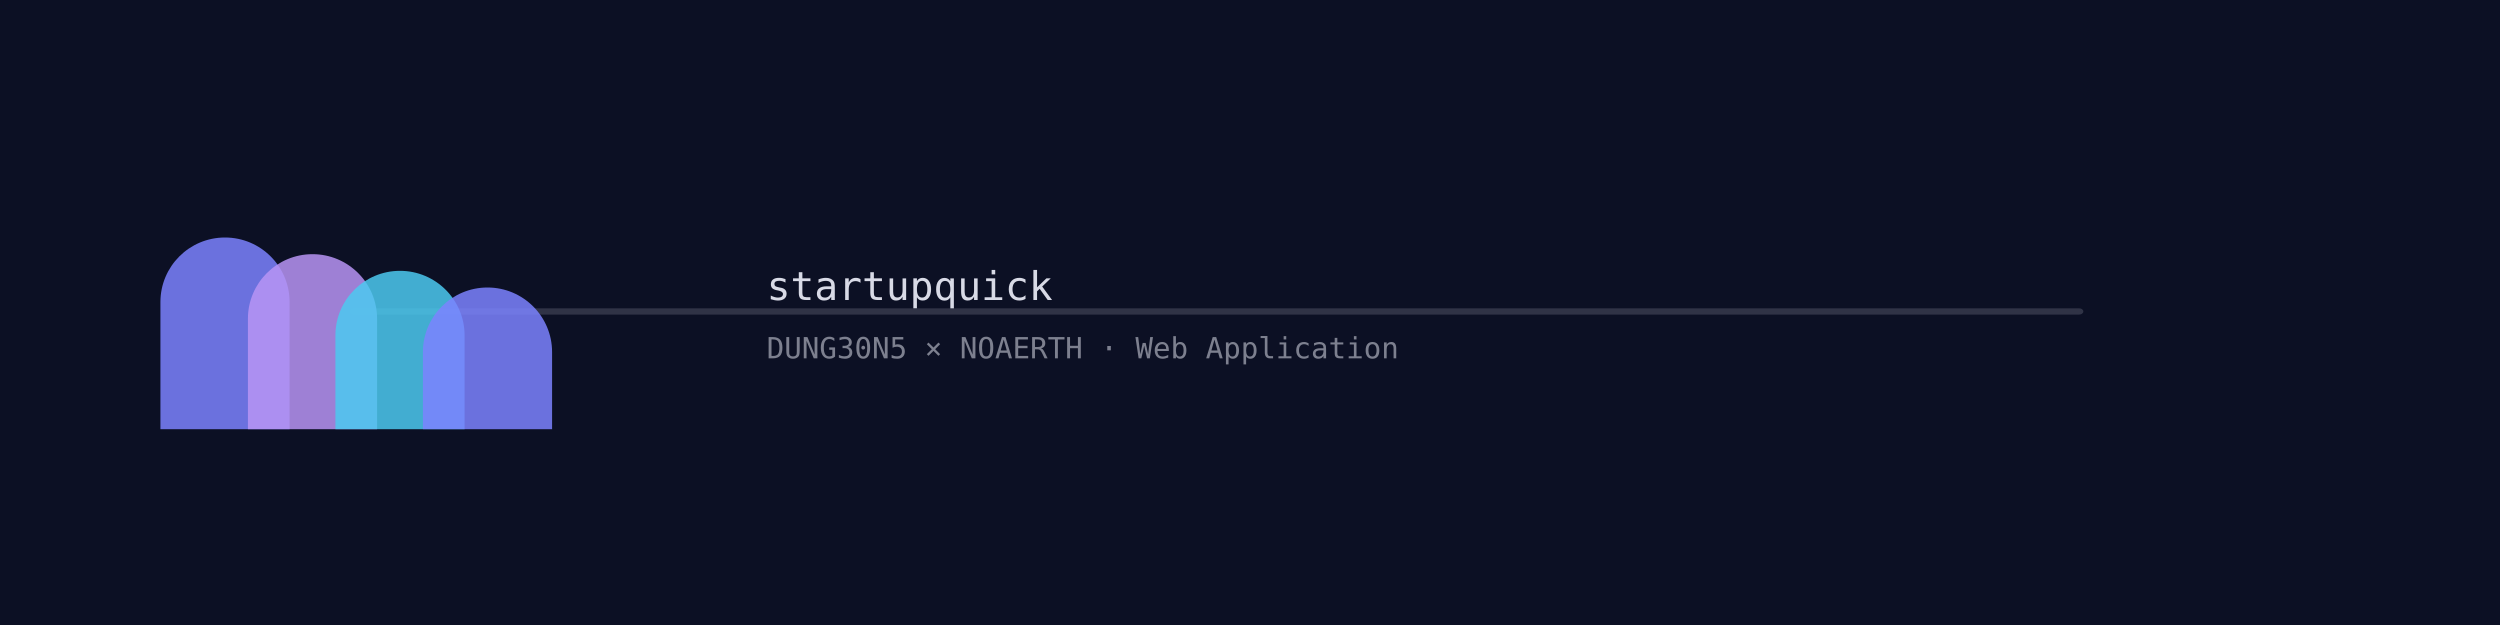
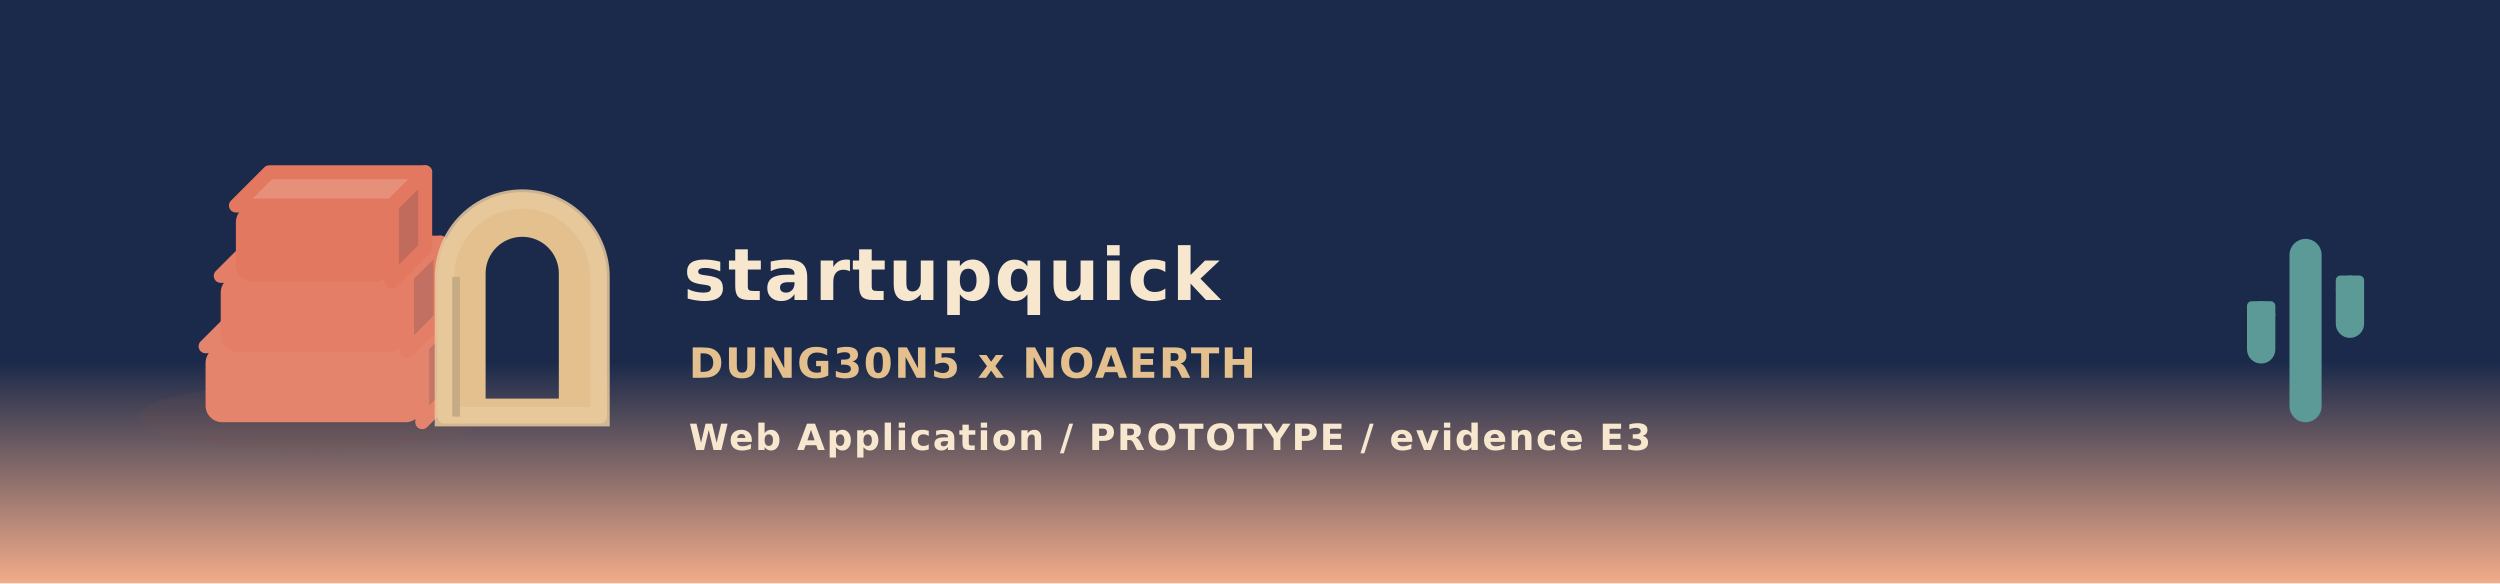
- <svg xmlns="http://www.w3.org/2000/svg" viewBox="0 0 1200 300" width="1200" height="300" role="img" aria-label="startupquick identity object">
-   <rect width="1200" height="300" fill="#0c1024" />
-   <defs>
-     <linearGradient id="gft" x1="0" y1="0" x2="1" y2="1">
-       <stop offset="0%" stop-color="#7c83ff" />
-       <stop offset="100%" stop-color="#b794f4" />
-     </linearGradient>
-   </defs>
-   <rect x="168.00" y="148.00" width="832.00" height="3.00" rx="2.00" fill="rgba(238,240,251,0.160)" opacity="1.00" />
-   <path d="M77.00,206.00 L77.00,145.00 A31.00,31.00 0 0 1 139.00,145.00 L139.00,206.00 Z" fill="rgba(124,131,255,0.850)" opacity="1.00" />
-   <path d="M119.00,206.00 L119.00,153.00 A31.00,31.00 0 0 1 181.00,153.00 L181.00,206.00 Z" fill="rgba(183,148,244,0.850)" opacity="1.00" />
-   <path d="M161.00,206.00 L161.00,161.00 A31.00,31.00 0 0 1 223.00,161.00 L223.00,206.00 Z" fill="rgba(76,201,240,0.850)" opacity="1.00" />
-   <path d="M203.00,206.00 L203.00,169.00 A31.00,31.00 0 0 1 265.00,169.00 L265.00,206.00 Z" fill="rgba(124,131,255,0.850)" opacity="1.00" />
-   <text x="368" y="144" font-family="ui-monospace,Menlo,monospace" font-size="19" fill="rgba(238,240,251,0.900)">startupquick</text>
-   <text x="368" y="172" font-family="ui-monospace,Menlo,monospace" font-size="14" fill="rgba(238,240,251,0.500)">DUNG30N5 × NOAERTH · Web Application</text>
+ <svg xmlns="http://www.w3.org/2000/svg" width="900" height="210" viewBox="0 0 900 210" role="img" aria-label="startupquick - identity object">
+   <linearGradient id="skyf" x1="0" y1="0" x2="0" y2="1">
+     <stop offset="0" stop-color="#1b2a4a" />
+     <stop offset="0.62" stop-color="#1b2a4a" />
+     <stop offset="1" stop-color="#f3ad8a" />
+   </linearGradient>
+   <rect width="900" height="210" fill="url(#skyf)" />
+   <rect x="0" y="352" width="900" height="-142" fill="#e3c08d" />
+   <rect x="0" y="352" width="900" height="3" fill="#e6c596" />
+   <ellipse cx="112" cy="150" rx="62" ry="12" fill="rgba(138,90,68,0.11)" />
+   <path d="M74,124.67 L152,124.67 L164,112.67 L86,112.67 Z" fill="#e99a82" stroke="#e5846c" stroke-width="5" stroke-linejoin="round" />
+   <path d="M152,124.67 L164,112.67 L164,140 L152,152 Z" fill="#c37566" stroke="#e5846c" stroke-width="5" stroke-linejoin="round" />
+   <rect x="74" y="124.67" width="78" height="27.33" rx="6" fill="#e5846c" />
+   <path d="M79.46,99.33 L146.54,99.33 L158.54,87.33 L91.46,87.33 Z" fill="#e8957d" stroke="#e47e66" stroke-width="5" stroke-linejoin="round" />
+   <path d="M146.54,99.33 L158.54,87.33 L158.54,114.67 L146.54,126.67 Z" fill="#c27061" stroke="#e47e66" stroke-width="5" stroke-linejoin="round" />
+   <rect x="79.46" y="99.33" width="67.08" height="27.33" rx="6" fill="#e47e66" />
+   <path d="M84.92,74 L141.08,74 L153.08,62 L96.92,62 Z" fill="#e79079" stroke="#e37861" stroke-width="5" stroke-linejoin="round" />
+   <path d="M141.08,74 L153.08,62 L153.08,89.33 L141.08,101.33 Z" fill="#c16b5d" stroke="#e37861" stroke-width="5" stroke-linejoin="round" />
+   <rect x="84.92" y="74" width="56.16" height="27.33" rx="6" fill="#e37861" />
+   <path d="M160,150 L160,99.68 A28,28 0 0 1 216,99.68 L216,150 Z M172.32,146 L172.32,98.43 A15.68,15.68 0 0 1 203.68,98.43 L203.68,146 Z" fill="#e3c08d" fill-rule="evenodd" stroke="#e3c08d" stroke-width="5" stroke-linejoin="round" />
+   <path d="M160,150 L160,99.68 A28,28 0 0 1 216,99.68 L216,150 Z" fill="none" stroke="#e8c99d" stroke-width="7" stroke-linecap="round" opacity="0.85" />
+   <rect x="162.8" y="99.68" width="2.8" height="50.32" fill="#c7ab84" />
+   <text x="246" y="108" font-family="Verdana,DejaVu Sans,sans-serif" font-size="26" font-weight="700" letter-spacing="0.6" fill="#f6e7ce" text-anchor="start">startupquick</text>
+   <text x="248" y="136" font-family="Verdana,DejaVu Sans,sans-serif" font-size="15" font-weight="700" letter-spacing="0.6" fill="#e3c08d" text-anchor="start">DUNG30N5 x NOAERTH</text>
+   <text x="248" y="162" font-family="Verdana,DejaVu Sans,sans-serif" font-size="13" font-weight="700" letter-spacing="0.6" fill="#f6e7ce" text-anchor="start">Web Application  /  PROTOTYPE  /  evidence E3</text>
+   <rect x="824.22" y="86" width="11.56" height="66" rx="5.78" fill="#5b9a97" />
+   <rect x="808.92" y="108.44" width="10.2" height="22.44" rx="5.1" fill="#5b9a97" />
+   <rect x="808.92" y="108.44" width="10.2" height="6.6" rx="1.7" fill="#5b9a97" />
+   <rect x="840.88" y="99.2" width="10.2" height="22.44" rx="5.1" fill="#5b9a97" />
+   <rect x="840.88" y="99.2" width="10.2" height="6.6" rx="1.7" fill="#5b9a97" />
</svg>
